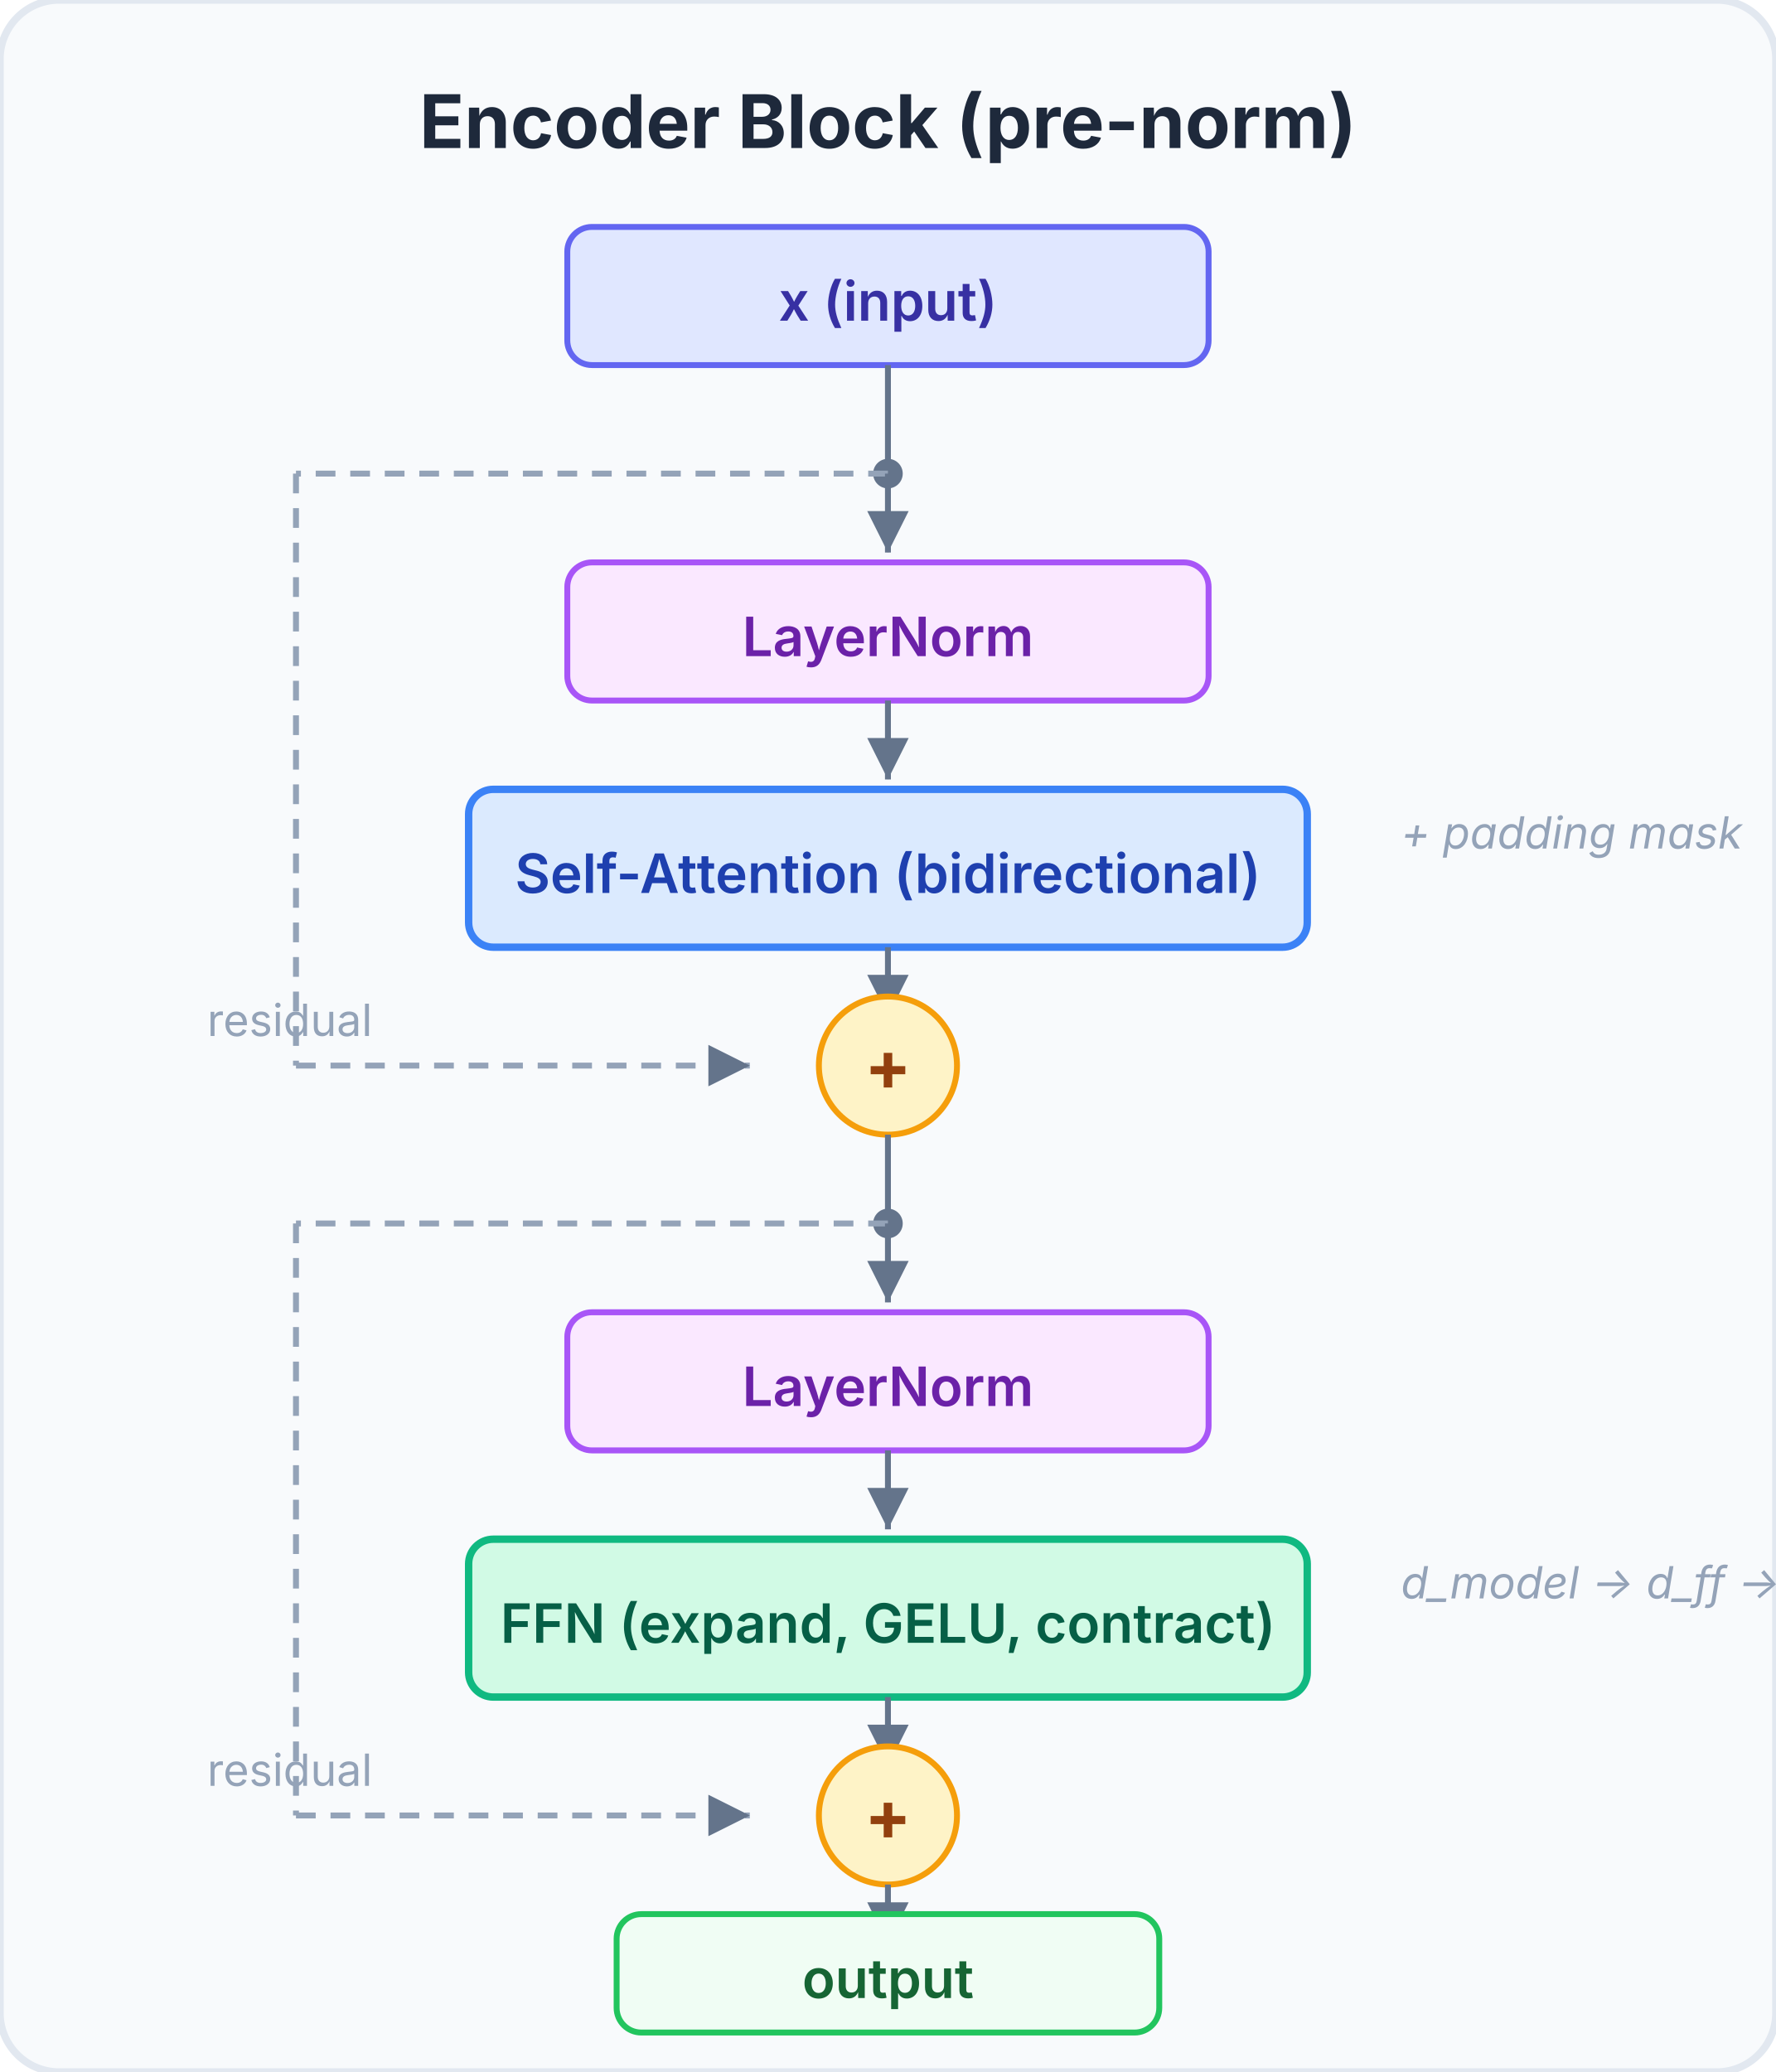
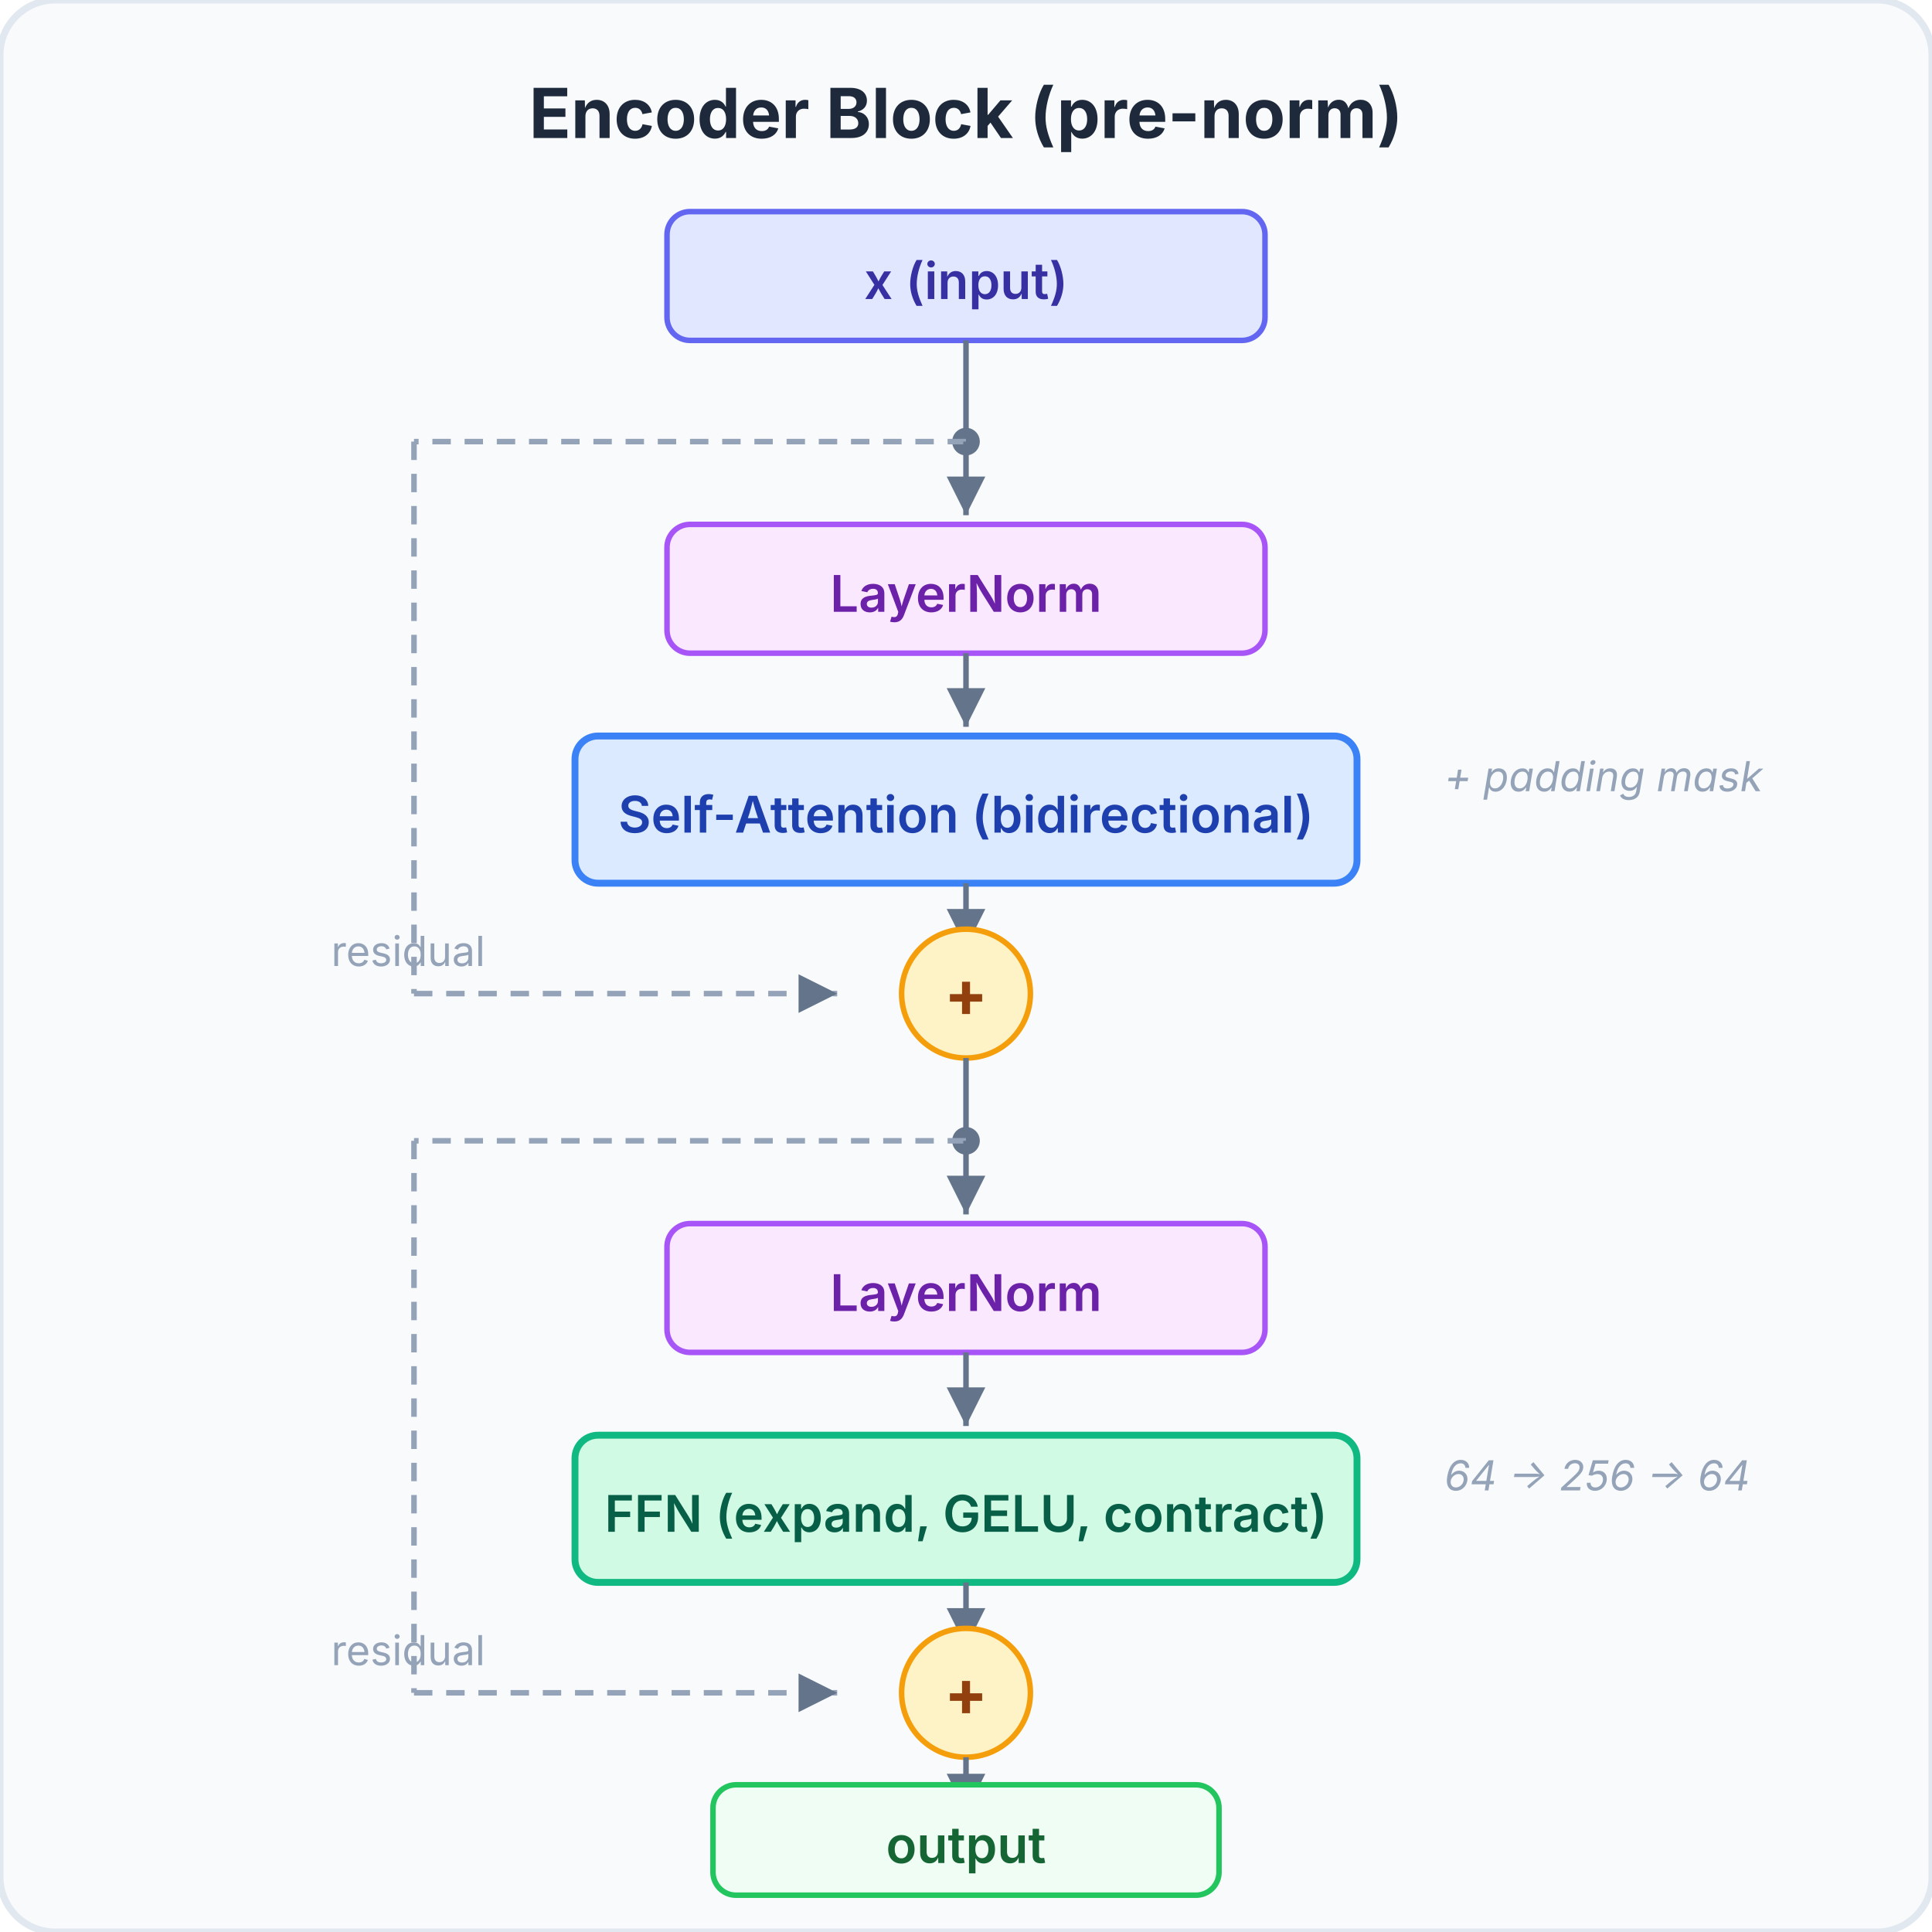
- <svg xmlns="http://www.w3.org/2000/svg" viewBox="0 0 360 420" font-family="system-ui, -apple-system, sans-serif">
+ <svg xmlns="http://www.w3.org/2000/svg" viewBox="-30 0 420 420" font-family="system-ui, -apple-system, sans-serif">
  <defs>
    <marker id="arrow-enc" viewBox="0 0 10 10" refX="10" refY="5" markerWidth="7" markerHeight="7" orient="auto-start-reverse">
      <path d="M 0 0 L 10 5 L 0 10 z" fill="#64748b" />
    </marker>
  </defs>
-   <rect width="360" height="420" rx="12" fill="#f8fafc" stroke="#e2e8f0" stroke-width="1.5" />
+   <rect x="-30" width="420" height="420" rx="12" fill="#f8fafc" stroke="#e2e8f0" stroke-width="1.5" />
  <text x="180" y="30" text-anchor="middle" font-size="15" font-weight="700" fill="#1e293b">Encoder Block (pre-norm)</text>
  <rect x="115" y="46" width="130" height="28" rx="5" fill="#e0e7ff" stroke="#6366f1" stroke-width="1.2" />
  <text x="180" y="65" text-anchor="middle" font-size="11" font-weight="600" fill="#3730a3">x (input)</text>
  <line x1="180" y1="74" x2="180" y2="96" stroke="#64748b" stroke-width="1.2" />
  <circle cx="180" cy="96" r="3" fill="#64748b" />
  <line x1="180" y1="96" x2="60" y2="96" stroke="#94a3b8" stroke-width="1.2" stroke-dasharray="4,3" />
  <line x1="60" y1="96" x2="60" y2="216" stroke="#94a3b8" stroke-width="1.2" stroke-dasharray="4,3" />
  <line x1="60" y1="216" x2="152" y2="216" stroke="#94a3b8" stroke-width="1.2" stroke-dasharray="4,3" marker-end="url(#arrow-enc)" />
  <line x1="180" y1="96" x2="180" y2="112" stroke="#64748b" stroke-width="1.2" marker-end="url(#arrow-enc)" />
  <rect x="115" y="114" width="130" height="28" rx="5" fill="#fae8ff" stroke="#a855f7" stroke-width="1.2" />
  <text x="180" y="133" text-anchor="middle" font-size="11" font-weight="600" fill="#6b21a8">LayerNorm</text>
  <line x1="180" y1="142" x2="180" y2="158" stroke="#64748b" stroke-width="1.2" marker-end="url(#arrow-enc)" />
  <rect x="95" y="160" width="170" height="32" rx="5" fill="#dbeafe" stroke="#3b82f6" stroke-width="1.5" />
  <text x="180" y="181" text-anchor="middle" font-size="11" font-weight="600" fill="#1e40af">Self-Attention (bidirectional)</text>
  <text x="284" y="172" font-size="9" fill="#94a3b8" font-style="italic">+ padding mask</text>
  <line x1="180" y1="192" x2="180" y2="206" stroke="#64748b" stroke-width="1.2" marker-end="url(#arrow-enc)" />
  <circle cx="180" cy="216" r="14" fill="#fef3c7" stroke="#f59e0b" stroke-width="1.2" />
  <text x="180" y="221" text-anchor="middle" font-size="14" font-weight="700" fill="#92400e">+</text>
  <text x="42" y="210" font-size="9" fill="#94a3b8">residual</text>
  <line x1="180" y1="230" x2="180" y2="248" stroke="#64748b" stroke-width="1.2" />
  <circle cx="180" cy="248" r="3" fill="#64748b" />
  <line x1="180" y1="248" x2="60" y2="248" stroke="#94a3b8" stroke-width="1.2" stroke-dasharray="4,3" />
  <line x1="60" y1="248" x2="60" y2="368" stroke="#94a3b8" stroke-width="1.2" stroke-dasharray="4,3" />
  <line x1="60" y1="368" x2="152" y2="368" stroke="#94a3b8" stroke-width="1.2" stroke-dasharray="4,3" marker-end="url(#arrow-enc)" />
  <line x1="180" y1="248" x2="180" y2="264" stroke="#64748b" stroke-width="1.2" marker-end="url(#arrow-enc)" />
  <rect x="115" y="266" width="130" height="28" rx="5" fill="#fae8ff" stroke="#a855f7" stroke-width="1.2" />
  <text x="180" y="285" text-anchor="middle" font-size="11" font-weight="600" fill="#6b21a8">LayerNorm</text>
  <line x1="180" y1="294" x2="180" y2="310" stroke="#64748b" stroke-width="1.2" marker-end="url(#arrow-enc)" />
  <rect x="95" y="312" width="170" height="32" rx="5" fill="#d1fae5" stroke="#10b981" stroke-width="1.5" />
  <text x="180" y="333" text-anchor="middle" font-size="11" font-weight="600" fill="#065f46">FFN (expand, GELU, contract)</text>
-   <text x="284" y="324" font-size="9" fill="#94a3b8" font-style="italic">d_model -&gt; d_ff -&gt; d_model</text>
+   <text x="284" y="324" font-size="9" fill="#94a3b8" font-style="italic">64 → 256 → 64</text>
  <line x1="180" y1="344" x2="180" y2="358" stroke="#64748b" stroke-width="1.2" marker-end="url(#arrow-enc)" />
  <circle cx="180" cy="368" r="14" fill="#fef3c7" stroke="#f59e0b" stroke-width="1.2" />
  <text x="180" y="373" text-anchor="middle" font-size="14" font-weight="700" fill="#92400e">+</text>
  <text x="42" y="362" font-size="9" fill="#94a3b8">residual</text>
  <line x1="180" y1="382" x2="180" y2="394" stroke="#64748b" stroke-width="1.2" marker-end="url(#arrow-enc)" />
  <rect x="125" y="388" width="110" height="24" rx="5" fill="#f0fdf4" stroke="#22c55e" stroke-width="1.2" />
  <text x="180" y="405" text-anchor="middle" font-size="11" font-weight="600" fill="#166534">output</text>
</svg>
